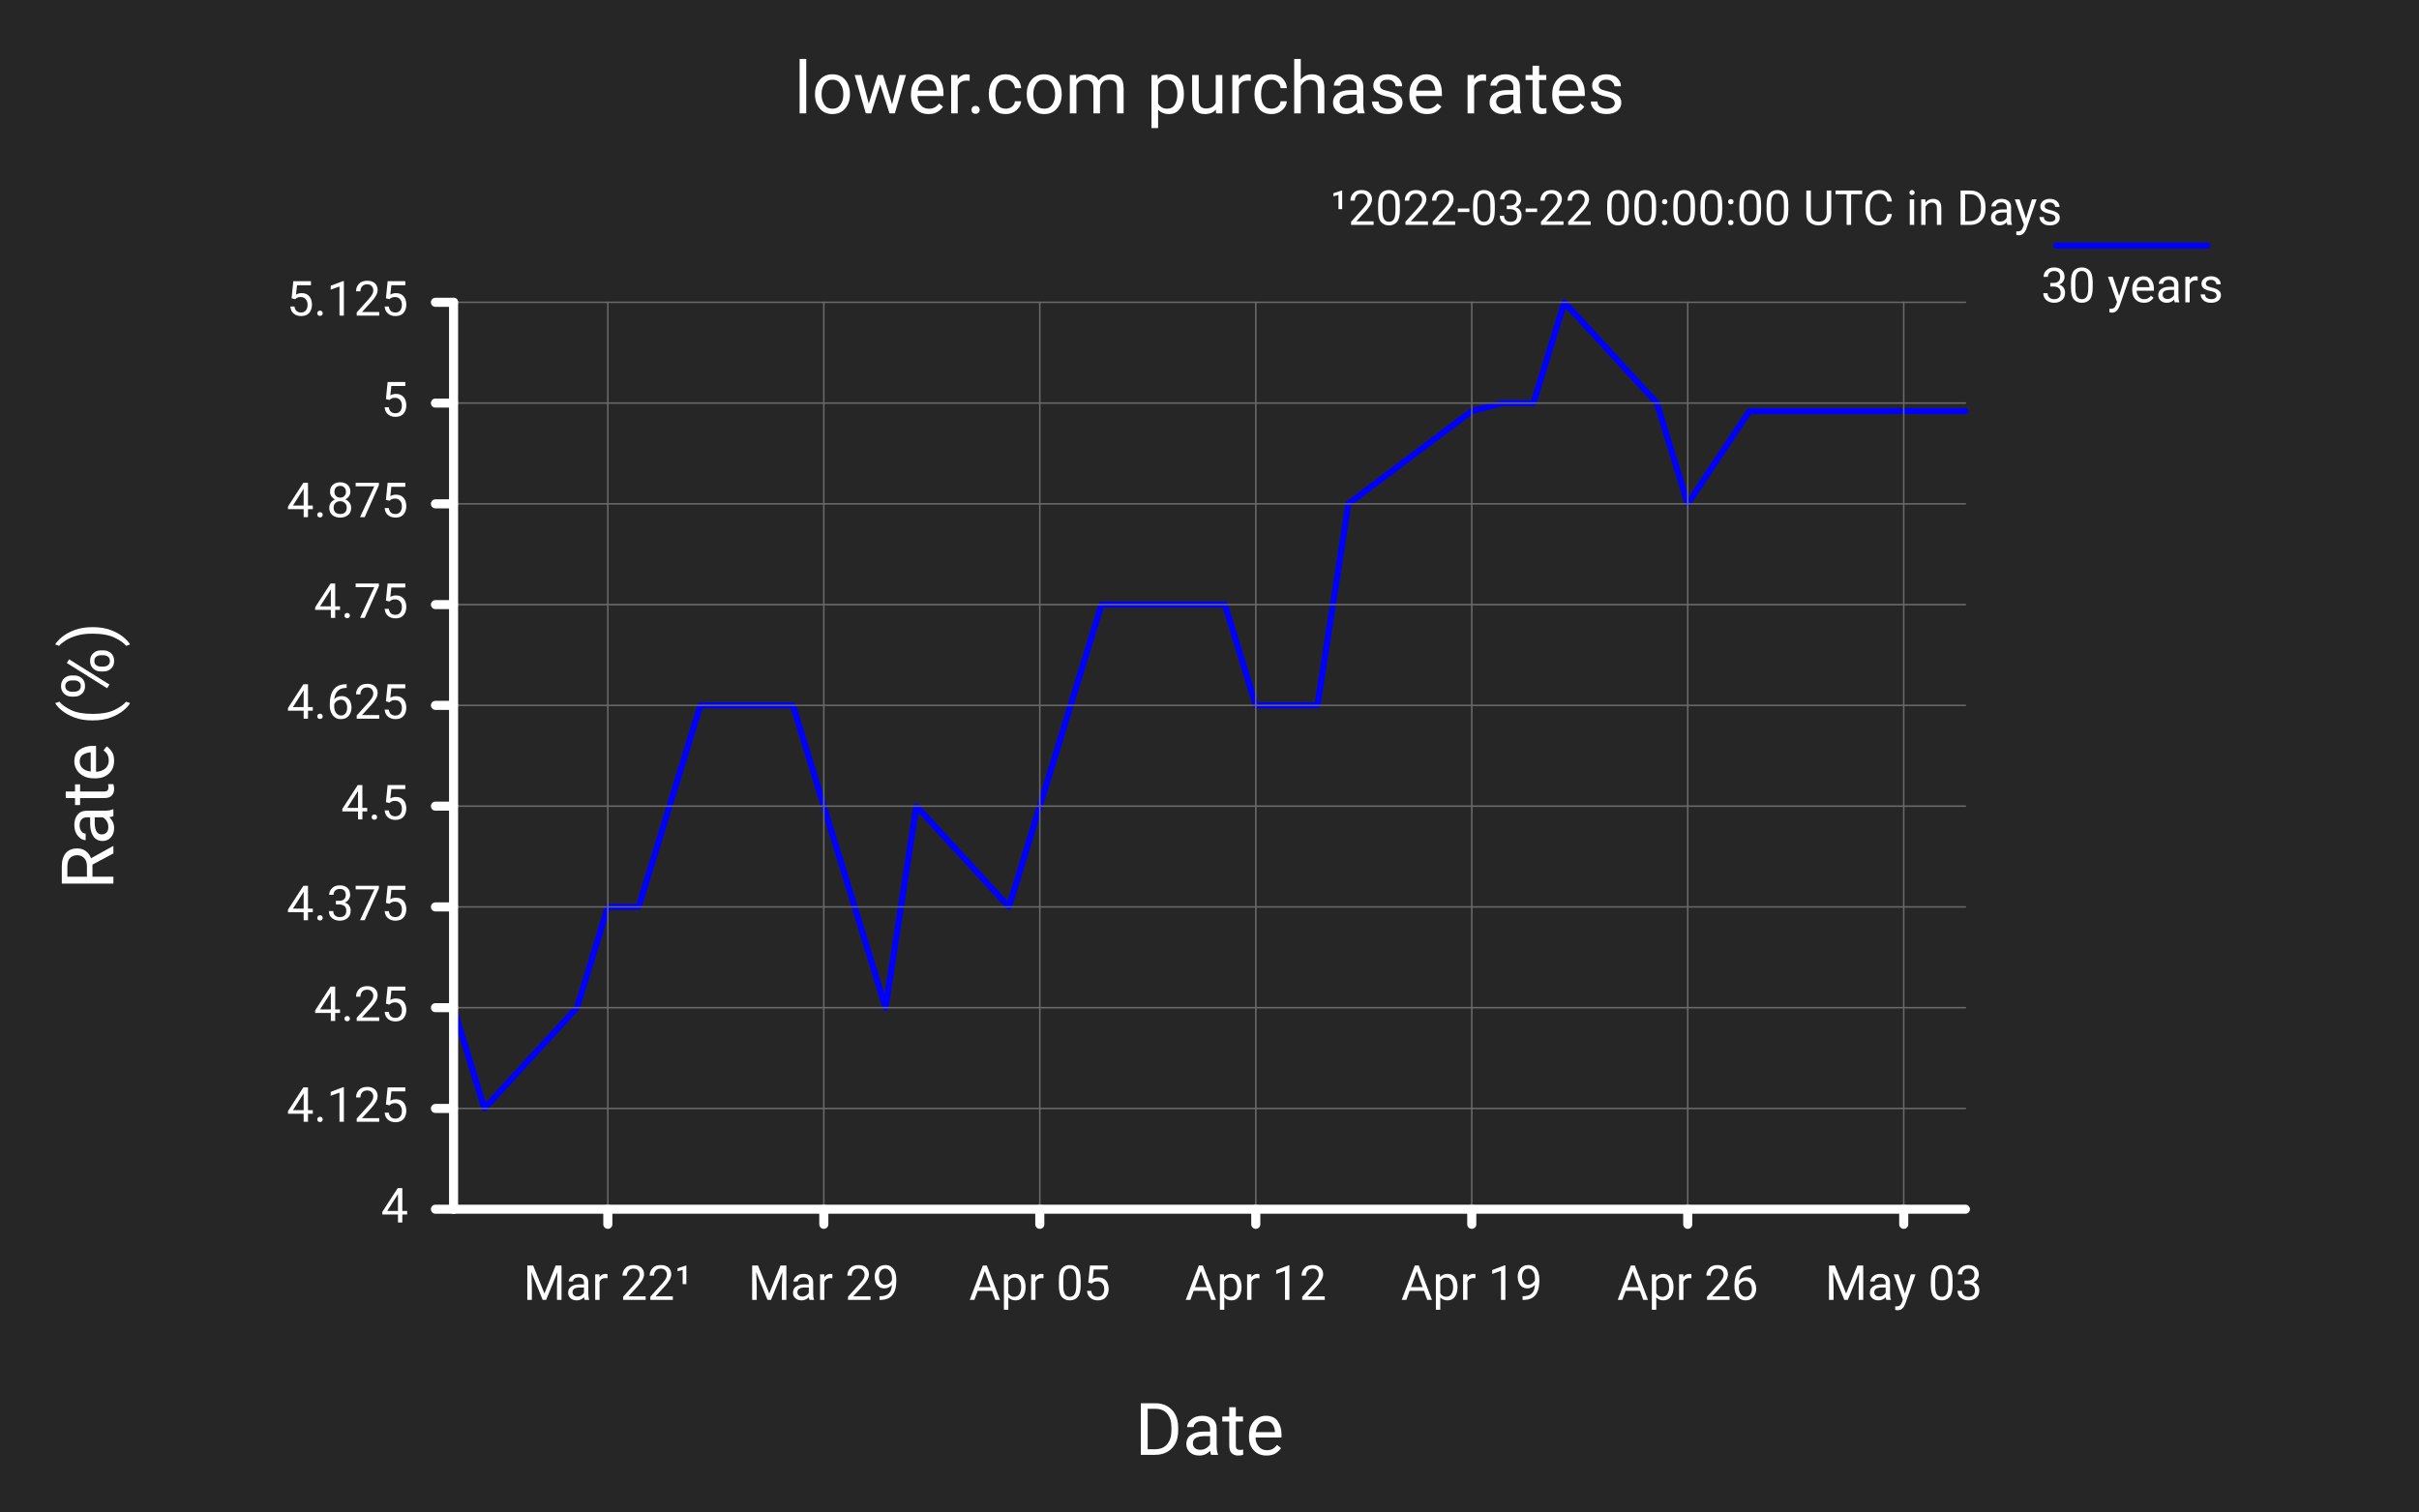
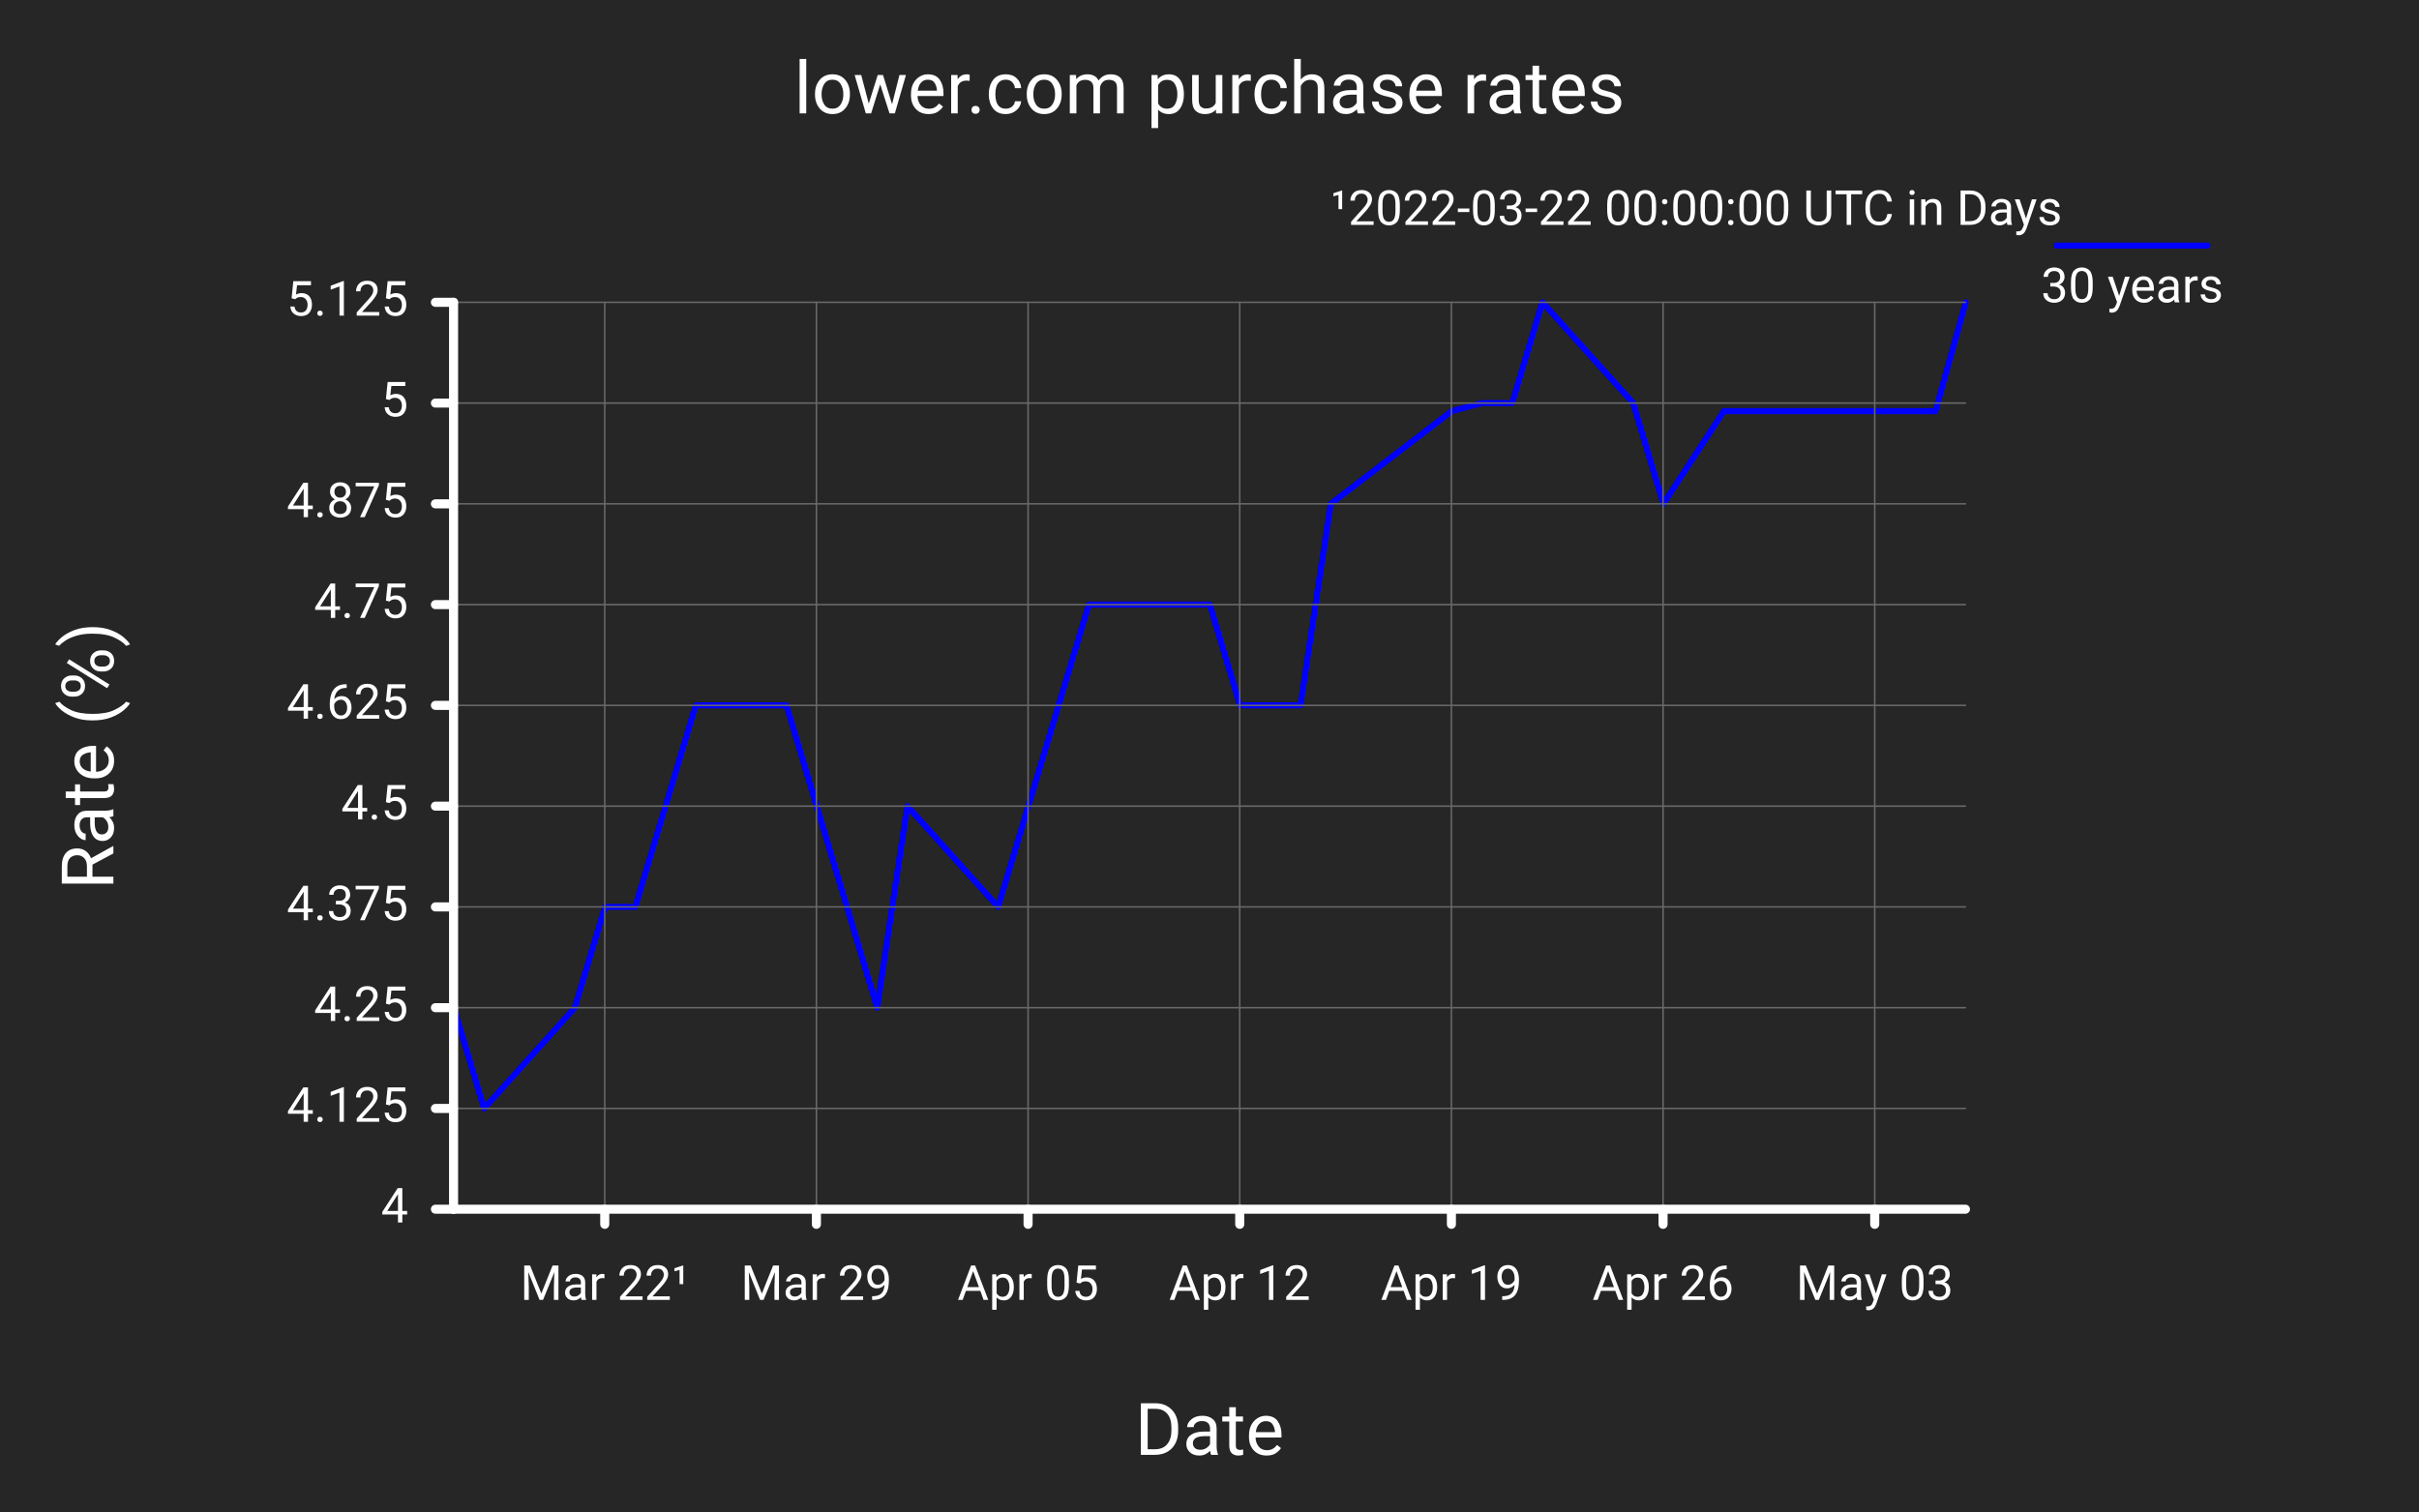
<svg xmlns="http://www.w3.org/2000/svg" class="poloto" width="800" height="500" viewBox="0 0 800 500">
  <style>.poloto{stroke-linecap:round;stroke-linejoin:round;font-family:Roboto,sans-serif;font-size:16px;}.poloto_background{fill:#262626;}.poloto_scatter{stroke-width:7}.poloto_tick_line{stroke:dimgray;stroke-width:0.5}.poloto_line{stroke-width:2}.poloto_text{fill: white;}.poloto_axis_lines{stroke: white;stroke-width:3;fill:none;stroke-dasharray:none}.poloto_title{font-size:24px;dominant-baseline:start;text-anchor:middle;}.poloto_xname{font-size:24px;dominant-baseline:start;text-anchor:middle;}.poloto_yname{font-size:24px;dominant-baseline:start;text-anchor:middle;}.poloto0stroke{stroke:blue;}.poloto1stroke{stroke:red;}.poloto2stroke{stroke:green;}.poloto3stroke{stroke:gold;}.poloto4stroke{stroke:aqua;}.poloto5stroke{stroke:lime;}.poloto6stroke{stroke:orange;}.poloto7stroke{stroke:chocolate;}.poloto0fill{fill:blue;}.poloto1fill{fill:red;}.poloto2fill{fill:green;}.poloto3fill{fill:gold;}.poloto4fill{fill:aqua;}.poloto5fill{fill:lime;}.poloto6fill{fill:orange;}.poloto7fill{fill:chocolate;}</style>
  <circle r="1e5" class="poloto_background" />
  <text class="poloto_text poloto_legend_text" x="675" y="100">30 years</text>
  <line class="poloto_line poloto_legend_icon poloto0stroke poloto0legend" stroke="black" x1="680" x2="730" y1="81.25" y2="81.25" />
-   <path class="poloto_line poloto0stroke" fill="none" stroke="black" d=" M 150.00 333.33 L 160.20 366.67 L 190.82 333.33 L 201.02 300.00 L 211.22 300.00 L 211.22 300.00 L 231.63 233.33 L 262.24 233.33 L 272.45 266.67 L 282.65 300.00 L 292.86 333.33 L 303.06 266.67 L 333.67 300.00 L 343.88 266.67 L 354.08 233.33 L 364.29 200.00 L 374.49 200.00 L 405.10 200.00 L 415.31 233.33 L 425.51 233.33 L 435.71 233.33 L 445.92 166.67 L 486.73 136.00 L 496.94 133.33 L 507.14 133.33 L 517.35 100.00 L 547.96 133.33 L 558.16 166.67 L 578.57 136.00 L 588.78 136.00 L 619.39 136.00 L 629.59 136.00 L 639.80 136.00 L 650.00 136.00" />
+   <path class="poloto_line poloto0stroke" fill="none" stroke="black" d=" M 150.00 333.33 L 160.00 366.67 L 190.00 333.33 L 200.00 300.00 L 210.00 300.00 L 210.00 300.00 L 230.00 233.33 L 260.00 233.33 L 270.00 266.67 L 280.00 300.00 L 290.00 333.33 L 300.00 266.67 L 330.00 300.00 L 340.00 266.67 L 350.00 233.33 L 360.00 200.00 L 370.00 200.00 L 400.00 200.00 L 410.00 233.33 L 420.00 233.33 L 430.00 233.33 L 440.00 166.67 L 480.00 136.00 L 490.00 133.33 L 500.00 133.33 L 510.00 100.00 L 540.00 133.33 L 550.00 166.67 L 570.00 136.00 L 580.00 136.00 L 610.00 136.00 L 620.00 136.00 L 630.00 136.00 L 640.00 136.00 L 650.00 100.00" />
  <text class="poloto_labels poloto_text poloto_title" x="400" y="37.5">lower.com purchase rates</text>
  <text class="poloto_labels poloto_text poloto_xname" x="400" y="481.25">Date</text>
  <text class="poloto_labels poloto_text poloto_yname" transform="rotate(-90,37.5,250)" x="37.5" y="250">Rate (%)</text>
  <text class="poloto_tick_labels poloto_text" dominant-baseline="middle" text-anchor="start" x="150" y="70" />
  <line class="poloto_axis_lines" stroke="black" x1="150" x2="144" y1="400" y2="400" />
  <line class="poloto_tick_line" stroke="black" x1="150" x2="650" y1="400" y2="400" />
  <text class="poloto_tick_labels poloto_text" dominant-baseline="middle" text-anchor="end" x="135" y="400">4</text>
  <line class="poloto_axis_lines" stroke="black" x1="150" x2="144" y1="366.667" y2="366.667" />
  <line class="poloto_tick_line" stroke="black" x1="150" x2="650" y1="366.667" y2="366.667" />
  <text class="poloto_tick_labels poloto_text" dominant-baseline="middle" text-anchor="end" x="135" y="366.667">4.125</text>
  <line class="poloto_axis_lines" stroke="black" x1="150" x2="144" y1="333.333" y2="333.333" />
  <line class="poloto_tick_line" stroke="black" x1="150" x2="650" y1="333.333" y2="333.333" />
  <text class="poloto_tick_labels poloto_text" dominant-baseline="middle" text-anchor="end" x="135" y="333.333">4.25</text>
  <line class="poloto_axis_lines" stroke="black" x1="150" x2="144" y1="300" y2="300" />
  <line class="poloto_tick_line" stroke="black" x1="150" x2="650" y1="300" y2="300" />
  <text class="poloto_tick_labels poloto_text" dominant-baseline="middle" text-anchor="end" x="135" y="300">4.375</text>
  <line class="poloto_axis_lines" stroke="black" x1="150" x2="144" y1="266.667" y2="266.667" />
  <line class="poloto_tick_line" stroke="black" x1="150" x2="650" y1="266.667" y2="266.667" />
  <text class="poloto_tick_labels poloto_text" dominant-baseline="middle" text-anchor="end" x="135" y="266.667">4.5</text>
  <line class="poloto_axis_lines" stroke="black" x1="150" x2="144" y1="233.333" y2="233.333" />
  <line class="poloto_tick_line" stroke="black" x1="150" x2="650" y1="233.333" y2="233.333" />
  <text class="poloto_tick_labels poloto_text" dominant-baseline="middle" text-anchor="end" x="135" y="233.333">4.625</text>
  <line class="poloto_axis_lines" stroke="black" x1="150" x2="144" y1="200" y2="200" />
  <line class="poloto_tick_line" stroke="black" x1="150" x2="650" y1="200" y2="200" />
  <text class="poloto_tick_labels poloto_text" dominant-baseline="middle" text-anchor="end" x="135" y="200">4.75</text>
  <line class="poloto_axis_lines" stroke="black" x1="150" x2="144" y1="166.667" y2="166.667" />
  <line class="poloto_tick_line" stroke="black" x1="150" x2="650" y1="166.667" y2="166.667" />
  <text class="poloto_tick_labels poloto_text" dominant-baseline="middle" text-anchor="end" x="135" y="166.667">4.875</text>
  <line class="poloto_axis_lines" stroke="black" x1="150" x2="144" y1="133.333" y2="133.333" />
  <line class="poloto_tick_line" stroke="black" x1="150" x2="650" y1="133.333" y2="133.333" />
  <text class="poloto_tick_labels poloto_text" dominant-baseline="middle" text-anchor="end" x="135" y="133.333">5</text>
  <line class="poloto_axis_lines" stroke="black" x1="150" x2="144" y1="100" y2="100" />
  <line class="poloto_tick_line" stroke="black" x1="150" x2="650" y1="100" y2="100" />
  <text class="poloto_tick_labels poloto_text" dominant-baseline="middle" text-anchor="end" x="135" y="100">5.125</text>
  <text class="poloto_tick_labels poloto_text" dominant-baseline="middle" text-anchor="start" x="440" y="70">¹2022-03-22 00:00:00 UTC in Days</text>
-   <line class="poloto_axis_lines" stroke="black" x1="201.02" x2="201.02" y1="400" y2="405" />
-   <line class="poloto_tick_line" stroke="black" x1="201.02" x2="201.02" y1="400" y2="100" />
-   <text class="poloto_tick_labels poloto_text" dominant-baseline="start" text-anchor="middle" x="201.02" y="430">Mar 22¹</text>
-   <line class="poloto_axis_lines" stroke="black" x1="272.449" x2="272.449" y1="400" y2="405" />
-   <line class="poloto_tick_line" stroke="black" x1="272.449" x2="272.449" y1="400" y2="100" />
-   <text class="poloto_tick_labels poloto_text" dominant-baseline="start" text-anchor="middle" x="272.449" y="430">Mar 29</text>
-   <line class="poloto_axis_lines" stroke="black" x1="343.878" x2="343.878" y1="400" y2="405" />
-   <line class="poloto_tick_line" stroke="black" x1="343.878" x2="343.878" y1="400" y2="100" />
-   <text class="poloto_tick_labels poloto_text" dominant-baseline="start" text-anchor="middle" x="343.878" y="430">Apr 05</text>
-   <line class="poloto_axis_lines" stroke="black" x1="415.306" x2="415.306" y1="400" y2="405" />
-   <line class="poloto_tick_line" stroke="black" x1="415.306" x2="415.306" y1="400" y2="100" />
-   <text class="poloto_tick_labels poloto_text" dominant-baseline="start" text-anchor="middle" x="415.306" y="430">Apr 12</text>
-   <line class="poloto_axis_lines" stroke="black" x1="486.735" x2="486.735" y1="400" y2="405" />
-   <line class="poloto_tick_line" stroke="black" x1="486.735" x2="486.735" y1="400" y2="100" />
-   <text class="poloto_tick_labels poloto_text" dominant-baseline="start" text-anchor="middle" x="486.735" y="430">Apr 19</text>
-   <line class="poloto_axis_lines" stroke="black" x1="558.163" x2="558.163" y1="400" y2="405" />
-   <line class="poloto_tick_line" stroke="black" x1="558.163" x2="558.163" y1="400" y2="100" />
-   <text class="poloto_tick_labels poloto_text" dominant-baseline="start" text-anchor="middle" x="558.163" y="430">Apr 26</text>
-   <line class="poloto_axis_lines" stroke="black" x1="629.592" x2="629.592" y1="400" y2="405" />
-   <line class="poloto_tick_line" stroke="black" x1="629.592" x2="629.592" y1="400" y2="100" />
-   <text class="poloto_tick_labels poloto_text" dominant-baseline="start" text-anchor="middle" x="629.592" y="430">May 03</text>
+   <line class="poloto_axis_lines" stroke="black" x1="200" x2="200" y1="400" y2="405" />
+   <line class="poloto_tick_line" stroke="black" x1="200" x2="200" y1="400" y2="100" />
+   <text class="poloto_tick_labels poloto_text" dominant-baseline="start" text-anchor="middle" x="200" y="430">Mar 22¹</text>
+   <line class="poloto_axis_lines" stroke="black" x1="270" x2="270" y1="400" y2="405" />
+   <line class="poloto_tick_line" stroke="black" x1="270" x2="270" y1="400" y2="100" />
+   <text class="poloto_tick_labels poloto_text" dominant-baseline="start" text-anchor="middle" x="270" y="430">Mar 29</text>
+   <line class="poloto_axis_lines" stroke="black" x1="340" x2="340" y1="400" y2="405" />
+   <line class="poloto_tick_line" stroke="black" x1="340" x2="340" y1="400" y2="100" />
+   <text class="poloto_tick_labels poloto_text" dominant-baseline="start" text-anchor="middle" x="340" y="430">Apr 05</text>
+   <line class="poloto_axis_lines" stroke="black" x1="410" x2="410" y1="400" y2="405" />
+   <line class="poloto_tick_line" stroke="black" x1="410" x2="410" y1="400" y2="100" />
+   <text class="poloto_tick_labels poloto_text" dominant-baseline="start" text-anchor="middle" x="410" y="430">Apr 12</text>
+   <line class="poloto_axis_lines" stroke="black" x1="480" x2="480" y1="400" y2="405" />
+   <line class="poloto_tick_line" stroke="black" x1="480" x2="480" y1="400" y2="100" />
+   <text class="poloto_tick_labels poloto_text" dominant-baseline="start" text-anchor="middle" x="480" y="430">Apr 19</text>
+   <line class="poloto_axis_lines" stroke="black" x1="550" x2="550" y1="400" y2="405" />
+   <line class="poloto_tick_line" stroke="black" x1="550" x2="550" y1="400" y2="100" />
+   <text class="poloto_tick_labels poloto_text" dominant-baseline="start" text-anchor="middle" x="550" y="430">Apr 26</text>
+   <line class="poloto_axis_lines" stroke="black" x1="620" x2="620" y1="400" y2="405" />
+   <line class="poloto_tick_line" stroke="black" x1="620" x2="620" y1="400" y2="100" />
+   <text class="poloto_tick_labels poloto_text" dominant-baseline="start" text-anchor="middle" x="620" y="430">May 03</text>
  <path stroke="black" fill="none" class="poloto_axis_lines" d=" M 150 400 L 650 400" />
  <path stroke="black" fill="none" class="poloto_axis_lines" d=" M 150 400 L 150 100" />
</svg>
